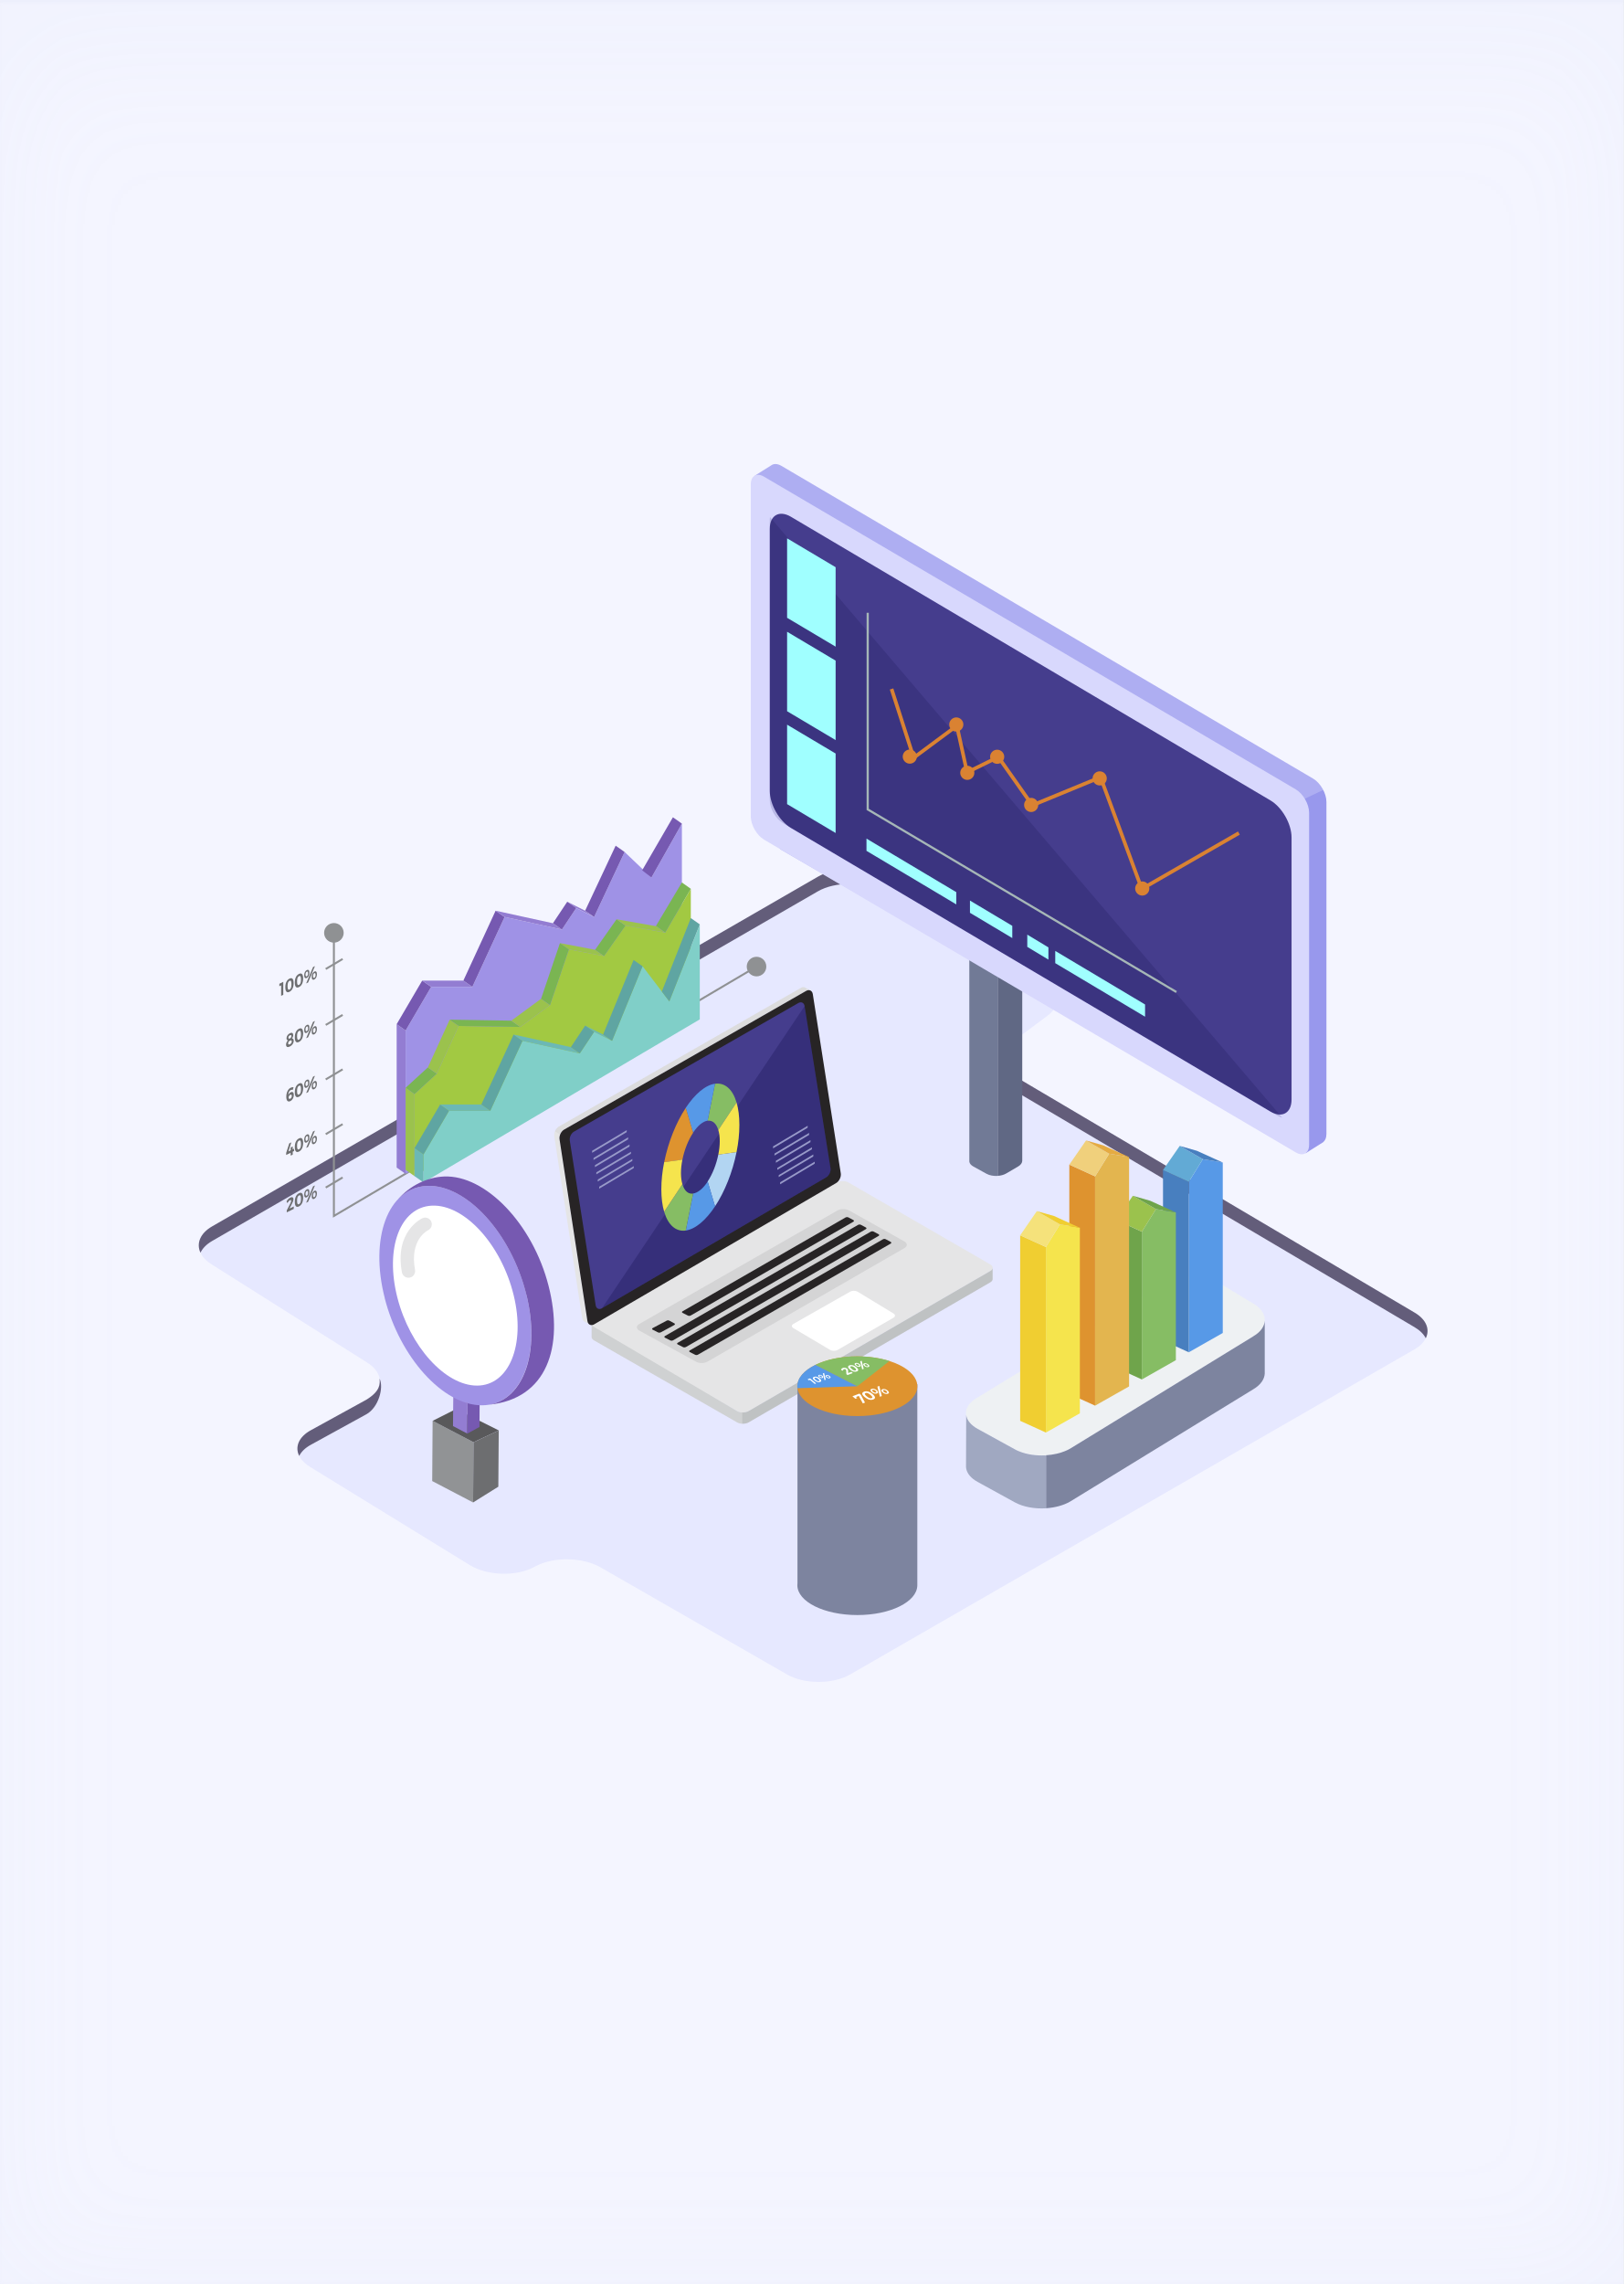
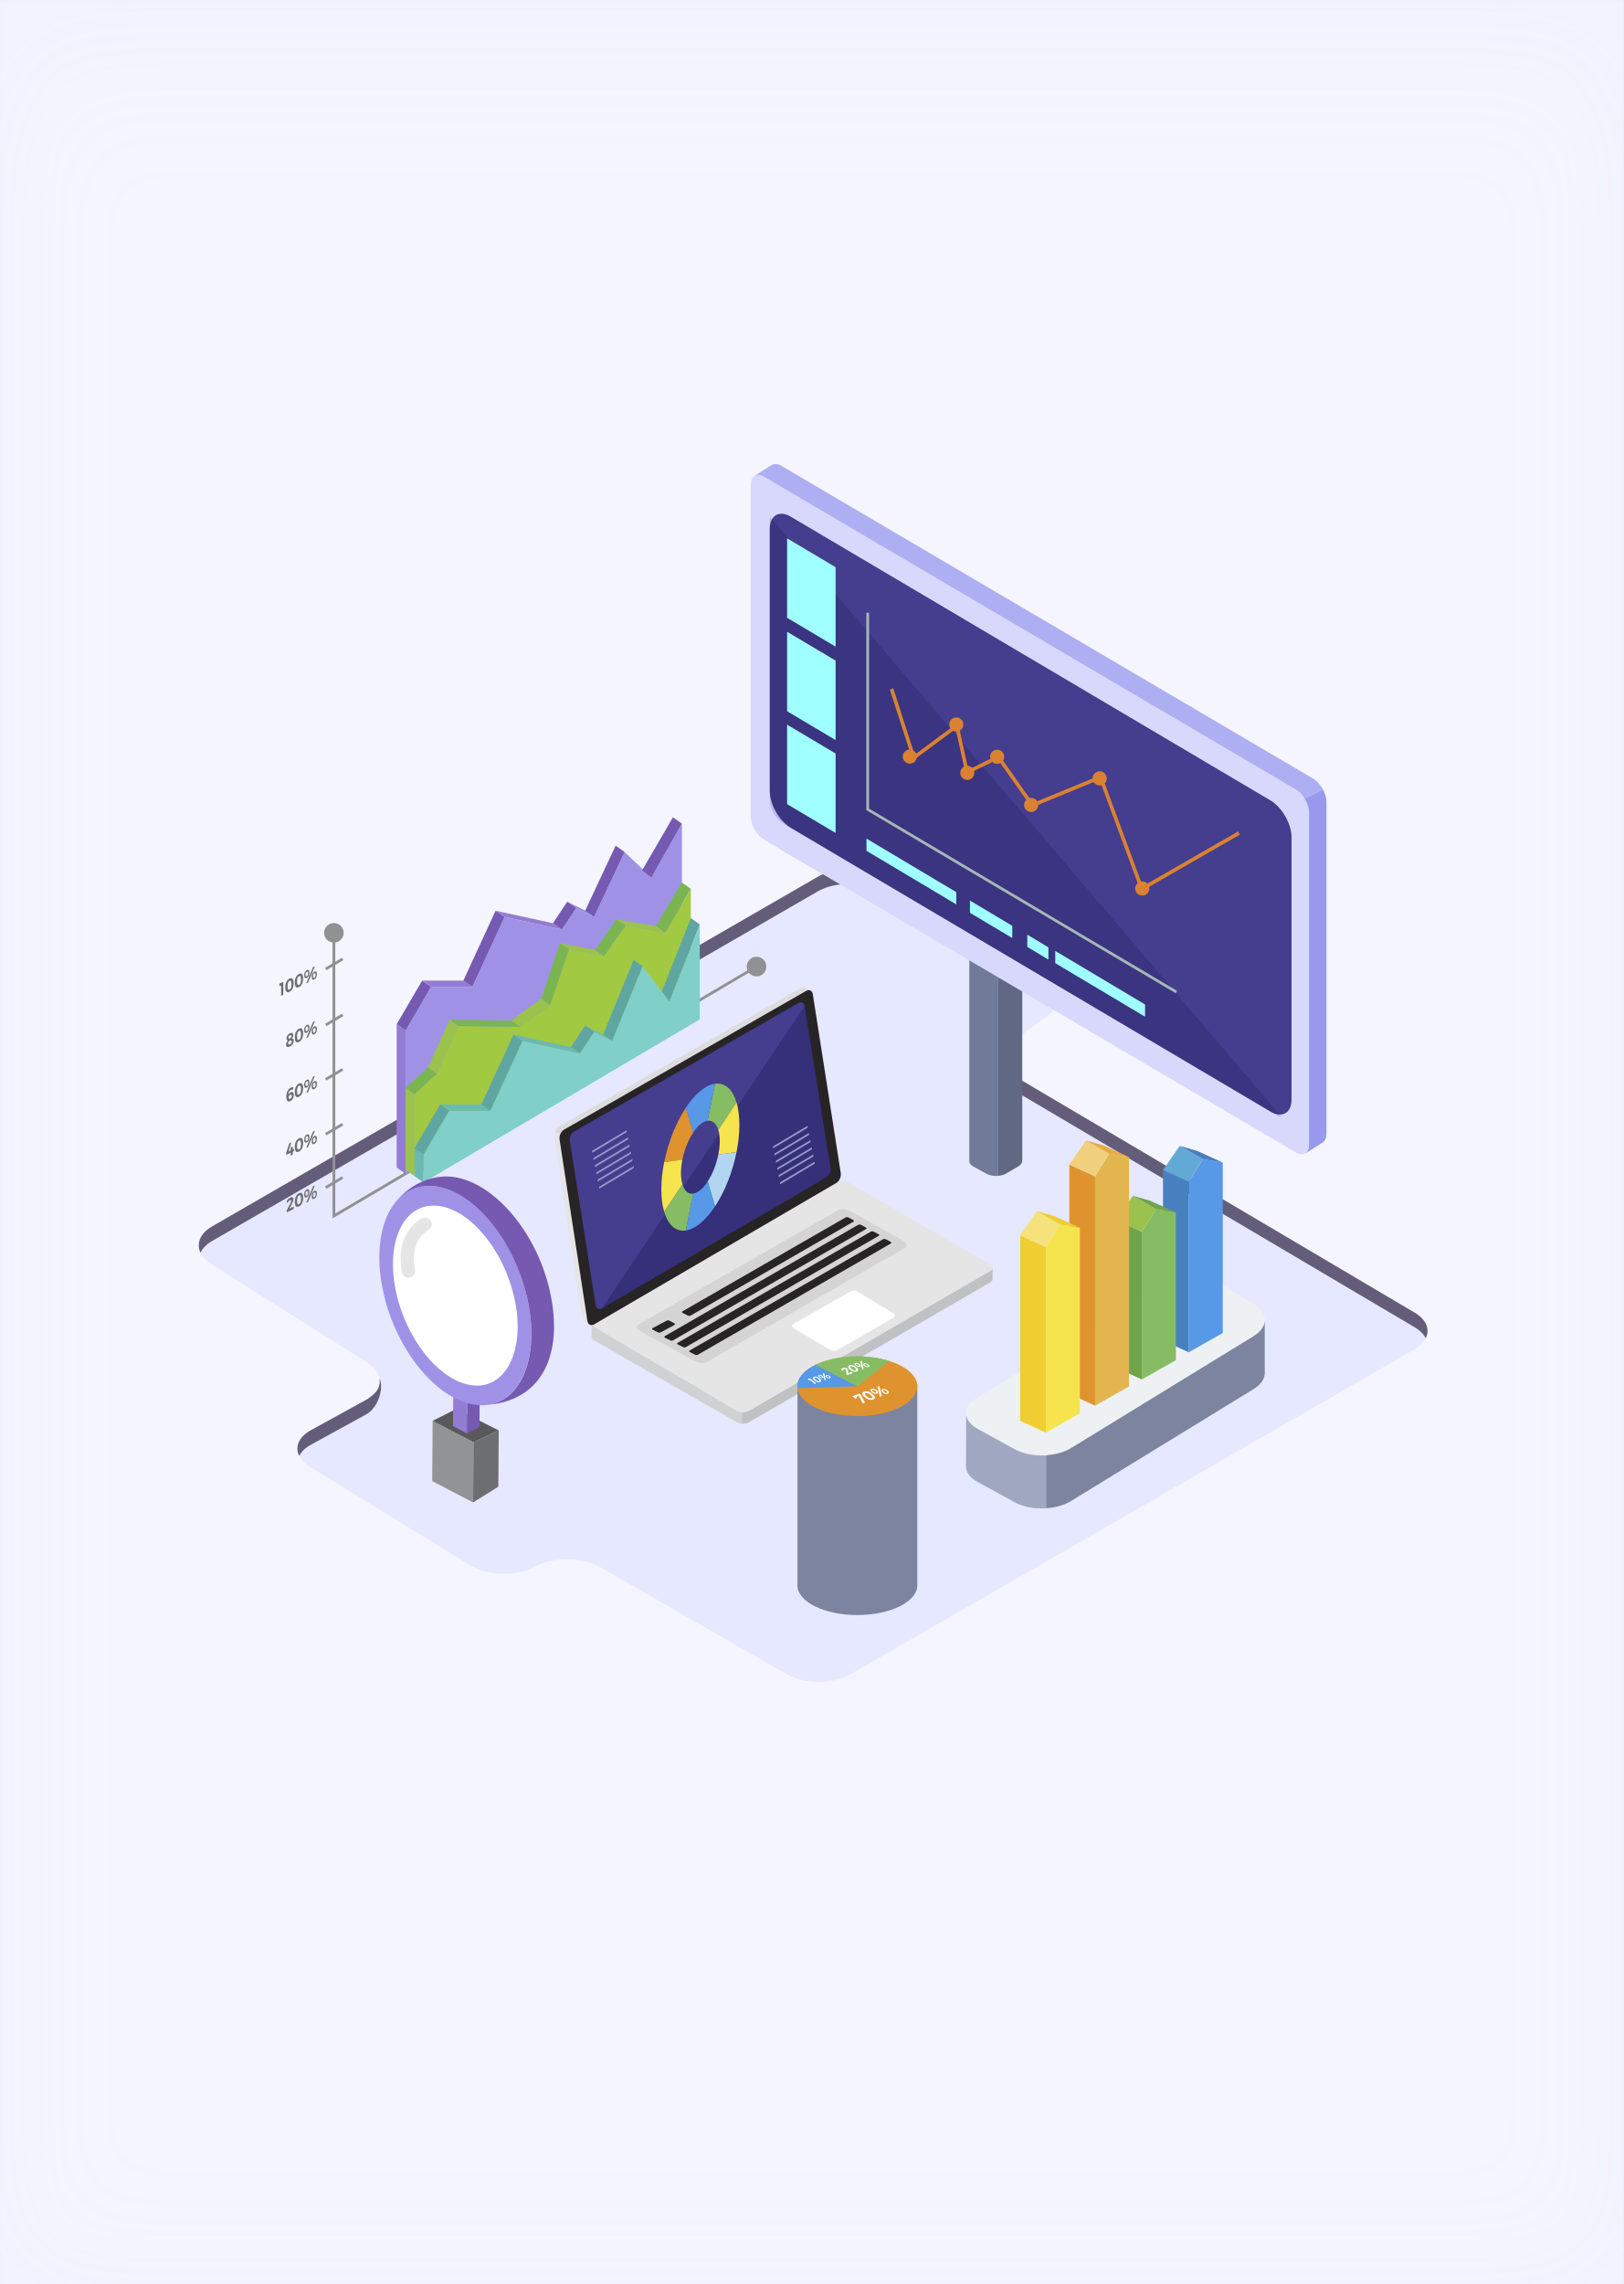
<svg xmlns="http://www.w3.org/2000/svg" width="588" height="827" viewBox="0 0 588 827" fill="none">
  <g filter="url(#filter0_ii_293_228)">
    <rect width="588" height="827" fill="#F4F5FF" />
  </g>
  <g clip-path="url(#clip0_293_228)">
    <path d="M112.578 517.843C106.224 521.326 106.077 527.307 112.243 531.105L170.185 566.717C176.372 570.515 186.689 570.893 193.127 567.556L194.281 566.969C200.719 563.632 211.141 563.863 217.432 567.472L285.042 606.295C291.333 609.904 301.63 609.904 307.9 606.295L512.261 488.59C518.552 484.98 518.573 478.978 512.344 475.306L369.03 390.632C362.781 386.938 362.445 380.37 368.254 376.047L379.285 367.842C385.094 363.519 384.779 356.93 378.551 353.215L318.973 317.646C312.745 313.931 302.511 313.847 296.22 317.478L76.781 444.08C70.49 447.711 70.385 453.838 76.509 457.721L133.067 493.416C139.19 497.298 139.023 503.321 132.668 506.805L112.578 517.843Z" fill="#E6E8FF" />
    <path d="M112.579 523.131L132.669 512.093C137.093 509.659 139.065 502.461 137.471 499.166C137.618 501.034 137.89 503.615 132.669 506.826L112.579 517.864C108.154 520.298 106.749 523.907 108.363 527.16C109.118 525.67 110.502 524.264 112.579 523.131Z" fill="#635D7A" />
    <path d="M364.626 385.826C363.221 389.435 364.71 393.359 369.03 395.898L512.344 480.573C514.295 481.727 515.637 483.112 516.371 484.56C517.944 481.391 516.623 477.803 512.344 475.285L369.03 390.61C366.807 389.288 365.339 387.609 364.626 385.805V385.826Z" fill="#635D7A" />
    <path d="M76.781 449.368L296.199 322.745C302.49 319.114 312.724 319.198 318.952 322.912L378.53 358.482C380.753 359.804 382.2 361.504 382.913 363.309C384.318 359.699 382.829 355.775 378.53 353.194L318.952 317.624C312.724 313.91 302.49 313.826 296.199 317.456L76.781 444.08C72.461 446.577 71.056 450.27 72.608 453.586C73.342 452.033 74.726 450.564 76.781 449.368Z" fill="#635D7A" />
-     <path d="M120.925 335.398V440.282L273.991 349.983" stroke="#8F9193" stroke-width="0.71" stroke-miterlimit="10" />
-     <path d="M117.968 350.863L124.091 347.232" stroke="#8F9193" stroke-width="0.71" stroke-miterlimit="10" />
-     <path d="M117.968 371.115L124.091 367.484" stroke="#8F9193" stroke-width="0.71" stroke-miterlimit="10" />
-     <path d="M117.968 390.841L124.091 387.189" stroke="#8F9193" stroke-width="0.71" stroke-miterlimit="10" />
-     <path d="M117.968 410.671L124.091 407.041" stroke="#8F9193" stroke-width="0.71" stroke-miterlimit="10" />
-     <path d="M117.968 429.999L124.091 426.348" stroke="#8F9193" stroke-width="0.71" stroke-miterlimit="10" />
+     <path d="M120.925 335.398V440.282L273.991 349.983" stroke="#8F9193" strokeWidth="0.71" stroke-miterlimit="10" />
+     <path d="M117.968 350.863L124.091 347.232" stroke="#8F9193" strokeWidth="0.71" stroke-miterlimit="10" />
+     <path d="M117.968 371.115L124.091 367.484" stroke="#8F9193" strokeWidth="0.71" stroke-miterlimit="10" />
+     <path d="M117.968 390.841L124.091 387.189" stroke="#8F9193" strokeWidth="0.71" stroke-miterlimit="10" />
+     <path d="M117.968 410.671L124.091 407.041" stroke="#8F9193" strokeWidth="0.71" stroke-miterlimit="10" />
+     <path d="M117.968 429.999L124.091 426.348" stroke="#8F9193" strokeWidth="0.71" stroke-miterlimit="10" />
    <path d="M124.469 337.769C124.469 339.721 122.875 341.316 120.925 341.316C118.975 341.316 117.381 339.721 117.381 337.769C117.381 335.818 118.954 334.223 120.925 334.223C122.896 334.223 124.469 335.797 124.469 337.769Z" fill="#8F9193" />
    <path d="M277.535 349.982C277.535 351.934 275.941 353.528 273.991 353.528C272.04 353.528 270.447 351.955 270.447 349.982C270.447 348.009 272.04 346.436 273.991 346.436C275.941 346.436 277.535 348.009 277.535 349.982Z" fill="#8F9193" />
    <path d="M205.437 326.5L208.688 328.787L215.168 332.019L211.917 329.753L205.437 326.5Z" fill="#937DD2" />
    <path d="M146.908 425.046L246.959 365.994V298.213L235.929 317.75L226.219 308.496L215.168 332.02L208.688 328.788L203.508 336.573L182.747 332.02L171.066 357.328H156.156L146.908 373.129V425.046Z" fill="#9F92E6" />
    <path d="M143.657 422.759L146.908 425.046V373.129L143.657 370.842V422.759Z" fill="#937DD2" />
    <path d="M152.905 355.062L156.156 357.329L146.908 373.131L143.657 370.843L152.905 355.062Z" fill="#7659B1" />
    <path d="M152.905 355.062L156.156 357.329H171.066L167.816 355.062H152.905Z" fill="#937DD2" />
    <path d="M179.496 329.754L182.747 332.02L171.066 357.328L167.816 355.062L179.496 329.754Z" fill="#7659B1" />
    <path d="M179.496 329.754L182.747 332.02L203.508 336.574L200.257 334.287L179.496 329.754Z" fill="#937DD2" />
    <path d="M205.437 326.5L208.688 328.787L203.508 336.573L200.257 334.285L205.437 326.5Z" fill="#7659B1" />
    <path d="M222.969 306.209L226.219 308.496L215.168 332.021L211.917 329.754L222.969 306.209Z" fill="#7659B1" />
    <path d="M243.709 295.926L246.959 298.213L235.929 317.75L232.573 315.127L243.709 295.926Z" fill="#7659B1" />
    <path d="M202.795 341.484L206.045 343.772L218.775 346.164L215.524 343.898L202.795 341.484Z" fill="#9BC24D" />
    <path d="M150.137 425.864L250.189 366.812V321.82L240.941 337.664L226.534 335.125L218.775 346.163L206.045 343.771L199.209 363.937L188.409 371.849L166.117 371.492L158.19 388.762L150.137 396.149V425.864Z" fill="#A2C942" />
    <path d="M146.908 423.576L150.137 425.863V396.149L146.908 393.861V423.576Z" fill="#9BC24D" />
    <path d="M154.96 386.496L158.19 388.762L150.137 396.149L146.908 393.862L154.96 386.496Z" fill="#7AB552" />
    <path d="M154.96 386.497L158.19 388.763L166.117 371.492L162.866 369.205L154.96 386.497Z" fill="#9BC24D" />
    <path d="M185.179 369.562L188.409 371.849L166.117 371.492L162.866 369.205L185.179 369.562Z" fill="#7AB552" />
    <path d="M185.179 369.562L188.409 371.849L199.209 363.938L195.958 361.65L185.179 369.562Z" fill="#9BC24D" />
    <path d="M202.795 341.484L206.045 343.772L199.209 363.938L195.958 361.651L202.795 341.484Z" fill="#7AB552" />
    <path d="M223.297 332.861L215.532 343.893L218.772 346.177L226.537 335.145L223.297 332.861Z" fill="#7AB552" />
    <path d="M223.304 332.859L226.534 335.126L240.941 337.665L237.69 335.378L223.304 332.859Z" fill="#9BC24D" />
    <path d="M246.959 319.533L250.189 321.821L240.941 337.664L237.564 335.272L246.959 319.533Z" fill="#7AB552" />
    <path d="M211.938 371.346L215.168 373.633L221.669 376.886L218.418 374.598L211.938 371.346Z" fill="#6CB8B5" />
    <path d="M153.388 428.151L253.439 369.1V334.705L242.409 362.594L232.72 349.856L221.669 376.885L215.168 373.632L209.988 381.418L189.227 376.885L177.567 402.193H162.636L153.388 417.995V428.151Z" fill="#80CFC8" />
    <path d="M150.137 425.864L153.388 428.151V417.994L150.137 415.707V425.864Z" fill="#6CB8B5" />
    <path d="M159.406 399.906L162.636 402.194L153.388 417.995L150.137 415.708L159.406 399.906Z" fill="#5FA5A2" />
    <path d="M159.406 399.906L162.636 402.194H177.567L174.316 399.906H159.406Z" fill="#6CB8B5" />
    <path d="M185.997 374.598L189.227 376.885L177.567 402.193L174.317 399.906L185.997 374.598Z" fill="#5FA5A2" />
    <path d="M185.997 374.598L189.227 376.885L209.988 381.418L206.737 379.151L185.997 374.598Z" fill="#6CB8B5" />
    <path d="M211.938 371.346L215.168 373.633L209.988 381.418L206.737 379.152L211.938 371.346Z" fill="#5FA5A2" />
    <path d="M229.47 347.59L232.72 349.856L221.669 376.885L218.418 374.598L229.47 347.59Z" fill="#5FA5A2" />
    <path d="M250.189 332.418L253.439 334.705L242.409 362.594L239.682 359.027L250.189 332.418Z" fill="#5FA5A2" />
    <path d="M106.266 434.259C106.266 434.763 105.994 435.434 105.616 436.127L104.861 437.596L106.392 436.84V437.721L103.855 438.981V438.267L105.092 435.854C105.302 435.455 105.448 435.056 105.448 434.826C105.448 434.532 105.281 434.448 105.008 434.574C104.714 434.721 104.379 435.119 104.064 435.623L103.771 434.993C104.19 434.343 104.652 433.86 105.134 433.629C105.805 433.294 106.287 433.524 106.287 434.259H106.266Z" fill="#6D6E70" />
    <path d="M109.789 433.692C109.789 435.224 109.244 436.336 108.279 436.819C107.315 437.302 106.77 436.714 106.77 435.182C106.77 433.65 107.294 432.538 108.279 432.055C109.244 431.573 109.789 432.16 109.789 433.692ZM107.587 434.783C107.587 435.896 107.818 436.252 108.3 436.001C108.783 435.77 109.013 435.182 109.013 434.07C109.013 432.958 108.783 432.622 108.3 432.853C107.818 433.105 107.587 433.671 107.587 434.762V434.783Z" fill="#6D6E70" />
    <path d="M112.054 431.615C112.054 432.496 111.698 433.21 111.111 433.504C110.523 433.797 110.167 433.42 110.167 432.538C110.167 431.657 110.523 430.943 111.111 430.671C111.698 430.377 112.054 430.734 112.054 431.615ZM110.649 432.307C110.649 432.832 110.817 433.063 111.111 432.916C111.404 432.769 111.572 432.391 111.572 431.846C111.572 431.3 111.404 431.09 111.111 431.237C110.817 431.384 110.649 431.783 110.649 432.286V432.307ZM113.354 429.579L114.067 429.223L111.593 435.14L110.88 435.497L113.375 429.579H113.354ZM114.78 432.161C114.78 433.042 114.424 433.755 113.837 434.049C113.25 434.343 112.893 433.986 112.893 433.105C112.893 432.224 113.25 431.51 113.837 431.216C114.424 430.922 114.78 431.3 114.78 432.161ZM113.375 432.853C113.375 433.378 113.543 433.609 113.837 433.462C114.13 433.315 114.298 432.916 114.298 432.391C114.298 431.867 114.13 431.636 113.837 431.783C113.543 431.93 113.375 432.328 113.375 432.853Z" fill="#6D6E70" />
    <path d="M105.281 416.504V415.476L106.015 415.119V416.147L106.497 415.916V416.777L106.015 417.007V418.078L105.281 418.434V417.385L103.645 418.204V417.448L104.756 414.007L105.511 413.629L104.463 416.924L105.281 416.504Z" fill="#6D6E70" />
    <path d="M109.789 413.839C109.789 415.371 109.244 416.483 108.28 416.965C107.315 417.448 106.77 416.861 106.77 415.329C106.77 413.797 107.294 412.684 108.28 412.202C109.244 411.719 109.789 412.307 109.789 413.839ZM107.588 414.93C107.588 416.042 107.818 416.399 108.301 416.147C108.783 415.916 109.014 415.329 109.014 414.216C109.014 413.104 108.783 412.768 108.301 412.999C107.818 413.251 107.588 413.818 107.588 414.909V414.93Z" fill="#6D6E70" />
    <path d="M112.054 411.761C112.054 412.643 111.698 413.356 111.111 413.65C110.523 413.944 110.167 413.566 110.167 412.685C110.167 411.803 110.523 411.09 111.111 410.817C111.698 410.523 112.054 410.88 112.054 411.761ZM110.649 412.454C110.649 412.979 110.817 413.209 111.111 413.063C111.404 412.916 111.572 412.517 111.572 411.992C111.572 411.468 111.404 411.237 111.111 411.384C110.817 411.531 110.649 411.929 110.649 412.433V412.454ZM113.355 409.726L114.068 409.369L111.593 415.287L110.88 415.644L113.376 409.705L113.355 409.726ZM114.781 412.307C114.781 413.188 114.424 413.902 113.837 414.196C113.25 414.489 112.893 414.133 112.893 413.251C112.893 412.37 113.25 411.657 113.837 411.363C114.424 411.069 114.781 411.447 114.781 412.307ZM113.376 413C113.376 413.524 113.543 413.755 113.837 413.608C114.13 413.461 114.298 413.063 114.298 412.538C114.298 412.013 114.13 411.782 113.837 411.929C113.543 412.076 113.376 412.475 113.376 413Z" fill="#6D6E70" />
    <path d="M106.329 393.693L106.036 394.616C105.826 394.532 105.553 394.553 105.302 394.679C104.714 394.973 104.421 395.644 104.442 396.463C104.61 396.043 104.903 395.686 105.302 395.497C105.994 395.162 106.413 395.56 106.413 396.463C106.413 397.449 105.91 398.309 105.155 398.687C104.253 399.128 103.687 398.54 103.687 397.092C103.687 395.644 104.295 394.322 105.239 393.861C105.616 393.672 106.036 393.609 106.329 393.693ZM104.526 397.407C104.526 397.764 104.714 398.016 105.113 397.827C105.469 397.659 105.679 397.281 105.679 396.819C105.679 396.379 105.469 396.211 105.134 396.4C104.756 396.589 104.526 397.008 104.526 397.407Z" fill="#6D6E70" />
    <path d="M109.789 393.987C109.789 395.519 109.244 396.631 108.28 397.114C107.315 397.597 106.77 397.009 106.77 395.477C106.77 393.945 107.294 392.833 108.28 392.35C109.244 391.868 109.789 392.455 109.789 393.987ZM107.588 395.078C107.588 396.191 107.818 396.547 108.301 396.295C108.783 396.065 109.014 395.477 109.014 394.365C109.014 393.253 108.783 392.917 108.301 393.148C107.818 393.379 107.588 393.966 107.588 395.057V395.078Z" fill="#6D6E70" />
    <path d="M112.054 391.91C112.054 392.791 111.698 393.505 111.111 393.799C110.523 394.092 110.167 393.715 110.167 392.854C110.167 391.994 110.523 391.259 111.111 390.987C111.698 390.693 112.054 391.049 112.054 391.931V391.91ZM110.649 392.602C110.649 393.127 110.817 393.358 111.111 393.211C111.404 393.064 111.572 392.686 111.572 392.141C111.572 391.595 111.404 391.385 111.111 391.532C110.817 391.679 110.649 392.078 110.649 392.581V392.602ZM113.354 389.874L114.067 389.518L111.593 395.435L110.88 395.792L113.375 389.853L113.354 389.874ZM114.78 392.455C114.78 393.337 114.424 394.05 113.837 394.344C113.25 394.638 112.893 394.281 112.893 393.4C112.893 392.518 113.25 391.805 113.837 391.511C114.424 391.217 114.78 391.574 114.78 392.455ZM113.375 393.148C113.375 393.673 113.543 393.903 113.837 393.757C114.13 393.61 114.298 393.211 114.298 392.686C114.298 392.162 114.13 391.931 113.837 392.078C113.543 392.225 113.375 392.623 113.375 393.148Z" fill="#6D6E70" />
    <path d="M106.203 374.765C106.203 375.185 106.036 375.647 105.742 375.982C106.12 375.982 106.371 376.318 106.371 376.864C106.371 377.703 105.826 378.501 104.987 378.92C104.127 379.34 103.603 379.088 103.603 378.249C103.603 377.703 103.855 377.116 104.274 376.717C103.96 376.654 103.771 376.381 103.771 375.962C103.771 375.206 104.232 374.514 104.966 374.136C105.7 373.758 106.182 374.01 106.182 374.786L106.203 374.765ZM104.358 377.766C104.358 378.186 104.589 378.312 105.008 378.102C105.407 377.892 105.658 377.556 105.658 377.116C105.658 376.675 105.427 376.591 105.008 376.801C104.589 377.011 104.358 377.347 104.358 377.766ZM104.442 375.71C104.442 376.066 104.652 376.171 104.987 376.003C105.344 375.836 105.532 375.521 105.532 375.164C105.532 374.807 105.344 374.681 104.987 374.87C104.631 375.038 104.442 375.353 104.442 375.731V375.71Z" fill="#6D6E70" />
    <path d="M109.789 374.136C109.789 375.667 109.244 376.78 108.28 377.262C107.315 377.745 106.77 377.157 106.77 375.625C106.77 374.094 107.294 372.981 108.28 372.499C109.244 372.016 109.789 372.604 109.789 374.136ZM107.588 375.227C107.588 376.339 107.818 376.696 108.301 376.444C108.783 376.213 109.014 375.625 109.014 374.513C109.014 373.401 108.783 373.065 108.301 373.296C107.818 373.548 107.588 374.115 107.588 375.206V375.227Z" fill="#6D6E70" />
    <path d="M112.054 372.058C112.054 372.94 111.698 373.653 111.111 373.947C110.523 374.241 110.167 373.863 110.167 373.003C110.167 372.142 110.523 371.408 111.111 371.135C111.698 370.841 112.054 371.198 112.054 372.079V372.058ZM110.649 372.751C110.649 373.275 110.817 373.506 111.111 373.359C111.404 373.212 111.572 372.835 111.572 372.289C111.572 371.744 111.404 371.534 111.111 371.681C110.817 371.827 110.649 372.226 110.649 372.73V372.751ZM113.354 370.023L114.067 369.666L111.593 375.584L110.88 375.941L113.375 370.002L113.354 370.023ZM114.78 372.604C114.78 373.485 114.424 374.199 113.837 374.493C113.25 374.786 112.893 374.43 112.893 373.548C112.893 372.667 113.25 371.953 113.837 371.66C114.424 371.366 114.78 371.744 114.78 372.604ZM113.375 373.296C113.375 373.821 113.543 374.052 113.837 373.905C114.13 373.758 114.298 373.359 114.298 372.835C114.298 372.31 114.13 372.079 113.837 372.226C113.543 372.373 113.375 372.772 113.375 373.275V373.296Z" fill="#6D6E70" />
    <path d="M101.821 360.58V356.782L101.17 357.097V356.215L102.596 355.502V360.203L101.821 360.58Z" fill="#6D6E70" />
    <path d="M106.35 355.983C106.35 357.515 105.805 358.627 104.84 359.11C103.876 359.593 103.33 359.005 103.33 357.473C103.33 355.941 103.855 354.829 104.84 354.346C105.805 353.864 106.35 354.451 106.35 355.983ZM104.148 357.074C104.148 358.187 104.379 358.543 104.861 358.292C105.344 358.061 105.553 357.473 105.553 356.361C105.553 355.249 105.323 354.913 104.861 355.144C104.379 355.396 104.148 355.962 104.148 357.053V357.074Z" fill="#6D6E70" />
    <path d="M109.789 354.284C109.789 355.816 109.244 356.928 108.28 357.411C107.315 357.893 106.77 357.306 106.77 355.774C106.77 354.242 107.294 353.13 108.28 352.647C109.244 352.164 109.789 352.752 109.789 354.284ZM107.588 355.375C107.588 356.487 107.818 356.844 108.301 356.592C108.783 356.362 109.014 355.774 109.014 354.662C109.014 353.549 108.783 353.214 108.301 353.445C107.818 353.675 107.588 354.263 107.588 355.354V355.375Z" fill="#6D6E70" />
    <path d="M112.054 352.207C112.054 353.088 111.698 353.802 111.111 354.095C110.523 354.389 110.167 354.011 110.167 353.13C110.167 352.249 110.523 351.535 111.111 351.262C111.698 350.969 112.054 351.325 112.054 352.207ZM110.649 352.899C110.649 353.424 110.817 353.655 111.111 353.508C111.404 353.361 111.572 352.983 111.572 352.438C111.572 351.892 111.404 351.682 111.111 351.829C110.817 351.976 110.649 352.375 110.649 352.878V352.899ZM113.354 350.171L114.067 349.814L111.593 355.732L110.88 356.089L113.375 350.15L113.354 350.171ZM114.78 352.752C114.78 353.634 114.424 354.347 113.837 354.641C113.25 354.935 112.893 354.578 112.893 353.697C112.893 352.815 113.25 352.102 113.837 351.808C114.424 351.514 114.78 351.871 114.78 352.752ZM113.375 353.445C113.375 353.969 113.543 354.2 113.837 354.053C114.13 353.907 114.298 353.508 114.298 352.983C114.298 352.459 114.13 352.228 113.837 352.375C113.543 352.522 113.375 352.92 113.375 353.445Z" fill="#6D6E70" />
    <path d="M368.8 322.24C370.729 323.394 370.708 325.282 368.779 326.416L364.417 328.976C362.466 330.109 359.279 330.151 357.308 329.081L352.547 326.458C350.576 325.366 350.555 323.562 352.505 322.45L357.496 319.596C359.447 318.483 362.613 318.504 364.542 319.679L368.821 322.261L368.8 322.24Z" fill="#BFCDDF" />
    <path d="M361.208 329.858C360.034 329.921 358.839 329.753 357.832 329.333C357.643 329.249 357.475 329.165 357.287 329.081L352.526 326.458C351.646 325.975 351.142 325.346 351.058 324.695V420.366V420.429C351.058 420.45 351.058 420.492 351.058 420.513C351.058 420.555 351.058 420.639 351.079 420.723C351.205 421.331 351.687 421.919 352.526 422.381L357.287 425.004C358.377 425.612 359.866 425.864 361.292 425.78V329.921L361.187 329.858H361.208Z" fill="#717A96" />
    <path d="M368.779 326.415L364.417 328.976C364.249 329.081 364.06 329.164 363.871 329.248C363.116 329.584 362.215 329.773 361.313 329.836V425.758C362.445 425.696 363.557 425.402 364.417 424.898L368.779 422.338C369.701 421.792 370.184 421.079 370.226 420.344V324.422C370.184 325.156 369.701 325.87 368.779 326.415Z" fill="#606884" />
    <path d="M273.445 172.176L279.443 168.42C280.324 167.832 281.582 167.853 282.987 168.672L475.583 281.928C478.225 283.481 480.385 287.258 480.385 290.322V410.608C480.385 411.93 479.966 412.895 479.295 413.462V413.504L479.085 413.63C479.085 413.63 478.959 413.714 478.896 413.756L472.857 417.554L282.756 307.593L271.915 295.631L273.466 172.176H273.445Z" fill="#AEAEF2" />
    <g style="mix-blend-mode:multiply" opacity="0.4">
      <path d="M472.857 417.554L472.521 289.231L479.211 286.041C479.924 287.447 480.385 288.958 480.385 290.343V410.629C480.385 411.951 479.966 412.916 479.295 413.483V413.525L479.085 413.651C479.085 413.651 478.959 413.735 478.896 413.777L472.857 417.575V417.554Z" fill="#AEAEF2" />
    </g>
    <path d="M271.915 295.631C271.915 298.695 274.075 302.472 276.717 304.025L469.313 417.281C471.955 418.834 474.115 417.596 474.115 414.532V294.246C474.115 291.183 471.955 287.405 469.313 285.831L276.717 172.596C274.075 171.043 271.915 172.281 271.915 175.345V295.631Z" fill="#D8D8FD" />
    <path d="M278.793 286.377C278.793 291.267 282.232 297.289 286.426 299.766L460.127 402.487C464.321 404.964 467.761 403.012 467.761 398.122V303.207C467.761 298.318 464.321 292.295 460.127 289.819L286.426 187.097C282.232 184.621 278.793 186.573 278.793 191.462V286.377Z" fill="#453D8D" />
    <g style="mix-blend-mode:multiply" opacity="0.2">
      <path d="M462.958 404.144L283.574 298.065C280.932 296.512 278.772 292.714 278.772 289.65V188.145C278.772 187.81 278.814 187.495 278.856 187.201L464.384 404.69C463.923 404.585 463.462 404.417 462.958 404.123V404.144Z" fill="#453D8D" />
    </g>
    <path d="M302.637 234.145L285.063 223.694V194.924L302.637 205.374V234.145Z" fill="#A0FFFF" />
    <path d="M302.637 267.973L285.063 257.522V228.752L302.637 239.202V267.973Z" fill="#A0FFFF" />
    <path d="M302.637 301.612L285.063 291.161V262.391L302.637 272.841V301.612Z" fill="#A0FFFF" />
    <path d="M346.34 327.464L313.814 308.074V303.646L346.34 323.037V327.464Z" fill="#A0FFFF" />
    <path d="M414.705 368.134L382.179 348.744V344.316L414.705 363.707V368.134Z" fill="#A0FFFF" />
    <path d="M366.619 339.657L351.289 330.508V326.08L366.619 335.23V339.657Z" fill="#A0FFFF" />
    <path d="M379.704 347.463L372.05 342.846V338.418L379.704 343.035V347.463Z" fill="#A0FFFF" />
-     <path d="M314.255 221.869V293.071L426.05 359.195" stroke="#A6B7B7" stroke-width="0.79" stroke-miterlimit="10" />
+     <path d="M314.255 221.869V293.071L426.05 359.195" stroke="#A6B7B7" strokeWidth="0.79" stroke-miterlimit="10" />
    <path d="M413.174 322.827L398.201 282.284L373.644 292.399L361.334 274.94L349.779 280.606L346.109 263.922L330.57 275.443L322.265 249.674L323.524 249.254L331.262 273.303L346.969 261.635L350.702 278.696L361.774 273.261L374.105 290.762L398.956 280.543L413.866 320.897L448.363 301.066L449.013 302.22L413.174 322.827Z" fill="#DA8232" />
    <path d="M416.256 321.714C416.256 323.141 415.103 324.275 413.698 324.275C412.293 324.275 411.119 323.12 411.119 321.714C411.119 320.308 412.272 319.154 413.698 319.154C415.124 319.154 416.256 320.308 416.256 321.714Z" fill="#DA8232" />
    <path d="M400.843 281.843C400.843 283.27 399.69 284.404 398.284 284.404C396.879 284.404 395.705 283.249 395.705 281.843C395.705 280.437 396.858 279.283 398.284 279.283C399.71 279.283 400.843 280.437 400.843 281.843Z" fill="#DA8232" />
    <path d="M376.013 291.455C376.013 292.882 374.86 294.015 373.455 294.015C372.05 294.015 370.897 292.861 370.897 291.455C370.897 290.049 372.05 288.895 373.455 288.895C374.86 288.895 376.013 290.049 376.013 291.455Z" fill="#DA8232" />
    <path d="M363.704 274.015C363.704 275.442 362.55 276.575 361.145 276.575C359.74 276.575 358.587 275.421 358.587 274.015C358.587 272.609 359.74 271.455 361.145 271.455C362.55 271.455 363.704 272.609 363.704 274.015Z" fill="#DA8232" />
    <path d="M352.883 279.83C352.883 281.257 351.729 282.39 350.324 282.39C348.919 282.39 347.766 281.236 347.766 279.83C347.766 278.424 348.919 277.27 350.324 277.27C351.729 277.27 352.883 278.424 352.883 279.83Z" fill="#DA8232" />
    <path d="M348.898 262.328C348.898 263.755 347.745 264.888 346.34 264.888C344.935 264.888 343.781 263.734 343.781 262.328C343.781 260.922 344.935 259.768 346.34 259.768C347.745 259.768 348.898 260.922 348.898 262.328Z" fill="#DA8232" />
    <path d="M332.059 273.953C332.059 275.38 330.905 276.513 329.5 276.513C328.095 276.513 326.942 275.359 326.942 273.953C326.942 272.547 328.095 271.393 329.5 271.393C330.905 271.393 332.059 272.547 332.059 273.953Z" fill="#DA8232" />
    <path d="M271.097 510.937C269.964 511.588 268.098 511.609 266.965 510.937L215.105 481.223C213.972 480.572 213.972 479.502 215.105 478.851L303.119 428.13C304.251 427.48 306.118 427.48 307.25 428.13L358.65 457.824C359.782 458.475 359.782 459.566 358.65 460.217L271.097 510.937Z" fill="#E5E5E6" />
    <path d="M256.186 493.038C255.054 493.689 253.188 493.71 252.055 493.038L231.504 481.769C230.371 481.119 230.371 480.048 231.504 479.398L303.35 438.267C304.482 437.617 306.349 437.617 307.481 438.267L327.571 449.515C328.703 450.166 328.703 451.257 327.571 451.907L256.207 493.038H256.186Z" fill="#D4D4D5" />
    <path d="M252.726 490.52C252.454 490.688 251.992 490.688 251.72 490.52L249.811 489.555C249.539 489.387 249.539 489.135 249.811 488.967L319.791 448.718C320.063 448.55 320.525 448.55 320.797 448.718L322.601 449.683C322.873 449.851 322.873 450.103 322.601 450.271L252.747 490.52H252.726Z" fill="#272425" />
    <path d="M248.343 487.748C248.071 487.916 247.609 487.916 247.337 487.748L245.428 486.783C245.156 486.615 245.156 486.363 245.428 486.216L315.408 445.946C315.68 445.799 316.142 445.799 316.414 445.946L318.218 446.911C318.491 447.079 318.491 447.331 318.218 447.499L248.364 487.769L248.343 487.748Z" fill="#272425" />
    <path d="M243.73 485.314C243.457 485.482 242.996 485.482 242.723 485.314L240.815 484.349C240.542 484.181 240.542 483.929 240.815 483.761L310.794 443.491C311.067 443.344 311.528 443.344 311.801 443.491L313.604 444.456C313.877 444.624 313.877 444.876 313.604 445.044L243.751 485.314H243.73Z" fill="#272425" />
    <path d="M250.105 476.333C249.832 476.501 249.371 476.501 249.098 476.333L247.19 475.368C246.917 475.2 246.917 474.948 247.19 474.801L306.265 440.805C306.537 440.659 306.999 440.659 307.271 440.805L309.075 441.771C309.347 441.939 309.347 442.191 309.075 442.358L250.105 476.354V476.333Z" fill="#272425" />
    <path d="M239.284 482.418C239.011 482.565 238.55 482.586 238.277 482.418L236.369 481.453C236.096 481.285 236.096 481.033 236.369 480.886L241.423 478.2C241.696 478.032 242.157 478.032 242.43 478.2L244.233 479.165C244.506 479.333 244.506 479.585 244.233 479.753L239.284 482.439V482.418Z" fill="#272425" />
    <path d="M303.371 488.776C302.616 489.217 301.4 489.217 300.645 488.776L287.37 480.907C286.615 480.487 286.615 479.774 287.37 479.354L307.879 467.707C308.613 467.267 309.851 467.267 310.606 467.707L323.566 475.577C324.321 476.018 324.321 476.71 323.566 477.151L303.371 488.776Z" fill="white" />
    <path d="M359.489 459.125C359.447 459.524 359.174 459.922 358.65 460.216L271.097 510.937C269.964 511.588 268.098 511.609 266.965 510.937L214.266 479.942V484.244C214.308 484.622 214.601 485.021 215.105 485.314L266.965 515.029C268.098 515.68 269.964 515.68 271.097 515.029L358.65 464.308C359.237 463.952 359.53 463.511 359.489 463.049V459.125Z" fill="#CFD1D2" />
    <g style="mix-blend-mode:multiply" opacity="0.4">
      <path d="M358.65 460.217L271.097 510.937C270.468 511.294 269.629 511.441 268.811 511.42V515.512C269.629 515.554 270.489 515.407 271.118 515.051L358.671 464.33C359.258 463.973 359.552 463.532 359.51 463.071V459.146C359.468 459.545 359.195 459.944 358.671 460.238L358.65 460.217Z" fill="#CFD1D2" />
    </g>
    <path d="M212.756 478.347L202.648 412.517C202.438 411.216 203.193 409.621 204.326 408.97L290.537 359.572L291.942 358.774C292.529 358.438 293.074 358.417 293.535 358.648L291.585 357.578C291.145 357.368 290.6 357.368 290.033 357.704L202.417 407.9C201.285 408.551 200.53 410.145 200.74 411.447L210.848 477.277C210.952 477.906 211.267 478.326 211.707 478.557H211.686L213.637 479.669C213.217 479.438 212.903 478.997 212.798 478.389L212.756 478.347Z" fill="#E5E5E6" />
    <path d="M215.21 479.522C214.077 480.172 212.966 479.647 212.756 478.367L202.648 412.537C202.438 411.236 203.193 409.641 204.326 408.991L291.942 358.795C293.074 358.144 294.185 358.669 294.374 359.97L304.503 424.835C304.713 426.136 303.937 427.731 302.804 428.381L215.189 479.522H215.21Z" fill="#272425" />
    <g style="mix-blend-mode:multiply" opacity="0.4">
      <path d="M291.585 357.578C291.145 357.368 290.6 357.368 290.033 357.704L202.417 407.9C201.788 408.257 201.306 408.907 201.012 409.642L202.9 410.817H202.921C203.214 410.041 203.718 409.369 204.368 408.991L290.579 359.593L291.984 358.795C292.571 358.459 293.116 358.438 293.577 358.669L291.627 357.599L291.585 357.578Z" fill="#E5E5E6" />
    </g>
    <path d="M217.999 473.709C216.95 474.318 215.923 473.835 215.734 472.618L206.36 412.999C206.171 411.803 206.863 410.313 207.912 409.726L289.132 363.181C290.18 362.572 291.208 363.076 291.396 364.272L300.791 423.009C300.98 424.205 300.267 425.695 299.218 426.304L217.999 473.709Z" fill="#453D8D" />
    <g style="mix-blend-mode:multiply" opacity="0.3">
      <path d="M300.812 423.009L291.417 364.271L218.02 473.708L299.24 426.303C300.288 425.695 301.001 424.205 300.812 423.009Z" fill="#453D8D" />
    </g>
    <path d="M260.15 409.158L266.756 399.19C265.33 394.364 262.499 391.909 258.955 392.412L256.27 405.801C258.032 405.549 259.437 406.766 260.15 409.179V409.158Z" fill="#86BD64" />
    <path d="M256.291 427.835L258.955 436.817C262.499 431.466 265.33 424.331 266.756 417.133L260.15 418.056C259.437 421.624 258.032 425.17 256.27 427.814L256.291 427.835Z" fill="#B2D5F2" />
    <path d="M266.756 399.191L260.15 409.159C260.485 410.271 260.674 411.615 260.674 413.188C260.674 414.762 260.485 416.42 260.15 418.078L266.756 417.155C267.427 413.839 267.783 410.502 267.783 407.334C267.783 404.165 267.427 401.437 266.756 399.212V399.191Z" fill="#F5E44D" />
    <path d="M253.649 430.857C252.705 431.634 251.825 432.032 251.028 432.158L248.364 445.547C250 445.316 251.783 444.477 253.67 442.924C255.536 441.371 257.34 439.272 258.976 436.796L256.312 427.814C255.494 429.053 254.614 430.081 253.691 430.857H253.649Z" fill="#5799E7" />
    <path d="M253.649 407.08C254.572 406.304 255.473 405.905 256.27 405.779L258.955 392.391C257.319 392.621 255.536 393.461 253.649 395.014C251.783 396.567 249.979 398.665 248.343 401.141L251.007 410.123C251.825 408.906 252.705 407.857 253.628 407.08H253.649Z" fill="#5799E7" />
    <path d="M251.028 410.124L248.364 401.143C244.82 406.494 241.989 413.629 240.542 420.827L247.148 419.903C247.861 416.336 249.266 412.789 251.028 410.145V410.124Z" fill="#DE932F" />
    <path d="M247.148 428.801L240.542 438.769C241.968 443.595 244.799 446.05 248.364 445.568L251.028 432.179C249.266 432.431 247.861 431.214 247.148 428.801Z" fill="#86BD64" />
    <path d="M246.624 424.77C246.624 423.196 246.812 421.539 247.148 419.881L240.542 420.804C239.871 424.12 239.515 427.456 239.515 430.625C239.515 433.794 239.871 436.522 240.542 438.746L247.148 428.778C246.812 427.666 246.624 426.323 246.624 424.749V424.77Z" fill="#F5E44D" />
    <path d="M282.526 428.82L295.045 421.35L295.087 420.615L282.547 428.086L282.526 428.82Z" fill="#989AC9" />
    <path d="M282.001 426.198L294.542 418.748L294.563 418.014L282.043 425.484L282.001 426.198Z" fill="#989AC9" />
    <path d="M281.498 423.596L294.039 416.147L294.06 415.412L281.519 422.883L281.498 423.596Z" fill="#989AC9" />
    <path d="M280.995 421.016L293.514 413.545L293.535 412.811L281.016 420.281L280.995 421.016Z" fill="#989AC9" />
    <path d="M280.471 418.412L293.011 410.942L293.032 410.207L280.513 417.678L280.471 418.412Z" fill="#989AC9" />
    <path d="M279.967 415.811L292.487 408.34L292.529 407.605L279.988 415.076L279.967 415.811Z" fill="#989AC9" />
    <path d="M216.992 430.417L229.512 422.946L229.554 422.232L217.013 429.682L216.992 430.417Z" fill="#989AC9" />
    <path d="M216.468 427.815L229.008 420.344L229.029 419.631L216.51 427.081L216.468 427.815Z" fill="#989AC9" />
    <path d="M215.964 425.213L228.505 417.743L228.526 417.029L215.985 424.479L215.964 425.213Z" fill="#989AC9" />
    <path d="M215.461 422.611L227.981 415.141L228.002 414.406L215.482 421.877L215.461 422.611Z" fill="#989AC9" />
    <path d="M214.937 420.008L227.477 412.537L227.498 411.803L214.979 419.273L214.937 420.008Z" fill="#989AC9" />
    <path d="M214.434 417.406L226.953 409.936L226.995 409.201L214.455 416.672L214.434 417.406Z" fill="#989AC9" />
    <path d="M288.817 501.201V573.263C288.796 573.494 288.775 573.746 288.775 573.977C288.775 579.957 298.505 584.784 310.501 584.784C322.496 584.784 332.101 579.999 332.226 574.082V501.18H288.817V501.201Z" fill="#7D849F" />
    <path d="M332.226 501.936C332.226 507.917 322.496 512.743 310.501 512.743C298.505 512.743 288.775 507.896 288.775 501.936C288.775 495.976 298.505 491.129 310.501 491.129C322.496 491.129 332.226 495.976 332.226 501.936Z" fill="#DE932F" />
    <path d="M310.48 501.936L322.139 492.807C318.763 491.737 314.779 491.107 310.48 491.107C304.566 491.107 299.218 492.283 295.297 494.192L310.48 501.936Z" fill="#86BD64" />
    <path d="M288.754 501.935C288.754 502.187 288.754 502.418 288.796 502.648L310.48 501.935L295.297 494.191C291.271 496.164 288.754 498.892 288.754 501.935Z" fill="#5799E7" />
    <path d="M313.269 507.854L312.493 508.148L311.025 505.441L309.997 505.84L310.459 506.217L309.809 506.469L308.718 505.567L311.235 504.602L311.759 505.042L313.269 507.833V507.854Z" fill="white" />
    <path d="M316.016 504.77C317.086 505.672 317.19 506.365 316.268 506.721C315.345 507.078 314.234 506.784 313.143 505.861C312.074 504.959 311.99 504.287 312.912 503.909C313.835 503.553 314.947 503.846 316.016 504.749V504.77ZM313.898 505.588C314.674 506.239 315.219 506.427 315.681 506.239C316.142 506.071 316.016 505.714 315.24 505.063C314.464 504.413 313.94 504.224 313.479 504.413C313.017 504.581 313.122 504.938 313.898 505.588Z" fill="white" />
    <path d="M317.526 503.384C318.134 503.909 318.176 504.35 317.61 504.56C317.065 504.769 316.331 504.581 315.722 504.077C315.114 503.573 315.072 503.112 315.639 502.902C316.205 502.692 316.918 502.86 317.526 503.384ZM316.184 503.888C316.561 504.203 316.939 504.329 317.211 504.224C317.484 504.119 317.442 503.867 317.065 503.552C316.708 503.258 316.331 503.133 316.037 503.238C315.764 503.342 315.827 503.594 316.184 503.888ZM317.778 502.083L318.449 501.811L319.371 505.483L318.679 505.735L317.757 502.062L317.778 502.083ZM321.468 503.489C322.077 504.014 322.119 504.455 321.552 504.664C321.007 504.874 320.273 504.685 319.665 504.182C319.057 503.678 319.015 503.217 319.581 503.007C320.147 502.797 320.86 502.986 321.468 503.489ZM320.126 503.993C320.504 504.308 320.881 504.434 321.154 504.329C321.427 504.224 321.364 503.972 321.007 503.657C320.651 503.363 320.252 503.217 319.98 503.342C319.707 503.447 319.77 503.699 320.126 503.993Z" fill="white" />
    <path d="M306.789 495.514C307.061 495.745 307.166 496.081 307.166 496.438V497.172L308.362 496.732L308.865 497.151L306.936 497.886L306.537 497.55L306.474 496.354C306.474 496.165 306.39 495.955 306.265 495.85C306.097 495.703 305.866 495.682 305.656 495.766C305.447 495.85 305.3 496.06 305.279 496.312L304.608 496.039C304.671 495.703 304.881 495.451 305.237 495.326C305.74 495.137 306.369 495.221 306.789 495.556V495.514Z" fill="white" />
    <path d="M310.123 495.033C310.983 495.746 311.046 496.313 310.312 496.586C309.578 496.858 308.697 496.628 307.837 495.914C306.978 495.201 306.915 494.655 307.649 494.361C308.383 494.088 309.263 494.319 310.123 495.033ZM308.446 495.683C309.054 496.208 309.494 496.355 309.872 496.208C310.228 496.061 310.144 495.788 309.536 495.264C308.928 494.739 308.487 494.592 308.131 494.739C307.753 494.886 307.858 495.159 308.466 495.662L308.446 495.683Z" fill="white" />
    <path d="M311.319 493.92C311.801 494.34 311.843 494.697 311.402 494.865C310.962 495.032 310.375 494.865 309.892 494.466C309.41 494.067 309.368 493.71 309.809 493.543C310.249 493.375 310.836 493.522 311.319 493.92ZM310.249 494.34C310.543 494.592 310.857 494.676 311.067 494.592C311.298 494.508 311.235 494.319 310.941 494.067C310.647 493.836 310.354 493.731 310.123 493.815C309.892 493.899 309.955 494.088 310.249 494.34ZM311.528 492.913L312.073 492.703L312.807 495.62L312.262 495.83L311.528 492.913ZM314.464 494.025C314.946 494.445 314.988 494.802 314.527 494.97C314.087 495.137 313.52 494.991 313.017 494.592C312.535 494.193 312.493 493.836 312.933 493.668C313.374 493.501 313.961 493.647 314.443 494.046L314.464 494.025ZM313.395 494.445C313.688 494.697 313.982 494.781 314.212 494.697C314.443 494.613 314.38 494.424 314.087 494.172C313.793 493.92 313.499 493.836 313.269 493.92C313.059 494.004 313.101 494.193 313.395 494.445Z" fill="white" />
    <path d="M295.087 501.097L293.326 499.607L292.906 499.775L292.487 499.418L293.389 499.082L295.57 500.908L295.087 501.097Z" fill="white" />
    <path d="M296.849 499.083C297.562 499.691 297.625 500.153 297.017 500.384C296.408 500.615 295.674 500.405 294.961 499.817C294.248 499.23 294.185 498.768 294.815 498.537C295.423 498.306 296.157 498.495 296.87 499.083H296.849ZM295.444 499.628C295.947 500.069 296.324 500.195 296.618 500.069C296.933 499.943 296.849 499.712 296.324 499.293C295.821 498.852 295.465 498.747 295.15 498.852C294.836 498.978 294.919 499.209 295.423 499.628H295.444Z" fill="white" />
    <path d="M297.834 498.159C298.254 498.495 298.275 498.789 297.897 498.936C297.541 499.082 297.058 498.936 296.639 498.621C296.241 498.285 296.22 497.991 296.576 497.844C296.954 497.697 297.415 497.844 297.834 498.159ZM296.954 498.495C297.205 498.705 297.457 498.789 297.625 498.705C297.813 498.642 297.771 498.474 297.52 498.264C297.268 498.075 297.017 497.97 296.849 498.054C296.66 498.117 296.702 498.285 296.954 498.495ZM298.023 497.299L298.463 497.131L299.072 499.565L298.61 499.733L298.002 497.299H298.023ZM300.477 498.243C300.896 498.579 300.896 498.873 300.54 499.02C300.183 499.166 299.701 499.02 299.281 498.705C298.883 498.369 298.841 498.075 299.218 497.928C299.596 497.781 300.078 497.907 300.477 498.243ZM299.596 498.579C299.848 498.789 300.099 498.873 300.267 498.789C300.456 498.726 300.414 498.558 300.162 498.348C299.91 498.138 299.659 498.054 299.491 498.138C299.302 498.201 299.344 498.369 299.596 498.579Z" fill="white" />
    <path d="M454.004 472.052C459.456 475.326 459.414 480.656 453.941 483.867L387.631 524.515C382.137 527.725 373.098 527.851 367.52 524.787L354.036 517.38C348.458 514.316 348.416 509.217 353.931 506.069L421.981 464.56C427.497 461.392 436.451 461.497 441.904 464.77L453.983 472.052H454.004Z" fill="#EEF1F3" />
    <path d="M378.593 526.969C375.258 527.137 371.882 526.655 369.072 525.5C368.548 525.291 368.023 525.06 367.562 524.787L354.078 517.379C351.582 515.994 350.198 514.231 349.926 512.385L349.863 530.852V530.998C349.863 530.998 349.863 531.166 349.863 531.229C349.863 531.376 349.905 531.586 349.947 531.859C350.324 533.601 351.666 535.258 354.036 536.56L367.52 543.967C370.624 545.667 374.797 546.38 378.823 546.129V527.116L378.551 526.969H378.593Z" fill="#A0A8C1" />
    <path d="M453.941 483.846L387.631 524.494C387.149 524.788 386.625 525.04 386.079 525.271C383.94 526.215 381.424 526.76 378.844 526.928V546.109C382.074 545.899 385.199 545.08 387.631 543.653L453.941 503.005C456.562 501.453 457.925 499.438 458.051 497.381V478.201C457.946 480.258 456.583 482.293 453.941 483.825V483.846Z" fill="#7D849F" />
    <path d="M442.847 482.649L430.537 489.637V427.92L435.633 419.715L442.847 420.932V482.649Z" fill="#5799E7" />
    <path d="M421.205 485.377L430.537 489.637V427.92L421.205 423.66V485.377Z" fill="#487FBF" />
    <path d="M427.266 414.91L421.205 423.661L430.537 427.921L435.633 419.716L427.266 414.91Z" fill="#62AAD5" />
    <path d="M433.494 416.694L427.266 414.91L435.633 419.716L442.847 420.933L433.494 416.694Z" fill="#487FBF" />
    <path d="M425.861 492.491L413.551 499.479V445.988L418.647 437.783L425.861 439V492.491Z" fill="#86BD64" />
    <path d="M404.219 495.219L413.551 499.479V445.988L404.219 441.729V495.219Z" fill="#6FA44B" />
    <path d="M410.28 432.979L404.219 441.729L413.551 445.989L418.647 437.784L410.28 432.979Z" fill="#9BC24D" />
    <path d="M416.529 434.762L410.28 432.979L418.647 437.784L425.861 439.001L416.529 434.762Z" fill="#6FA44B" />
    <path d="M408.917 501.997L396.607 508.964V425.947L401.703 417.742L408.917 418.959V501.997Z" fill="#E3B54F" />
    <path d="M387.275 504.725L396.607 508.964V425.947L387.275 421.688V504.725Z" fill="#DE932F" />
    <path d="M393.335 412.938L387.275 421.688L396.607 425.948L401.703 417.743L393.335 412.938Z" fill="#F0D07C" />
    <path d="M399.585 414.721L393.335 412.938L401.703 417.743L408.917 418.96L399.585 414.721Z" fill="#E5AB42" />
    <path d="M391.091 511.735L378.803 518.702V451.529L383.878 443.324L391.091 444.562V511.735Z" fill="#F5E44D" />
    <path d="M369.471 514.462L378.803 518.701V451.528L369.471 447.289V514.462Z" fill="#F0CE31" />
    <path d="M375.51 438.539L369.471 447.29L378.803 451.529L383.877 443.324L375.51 438.539Z" fill="#F5E27B" />
    <path d="M381.759 440.302L375.51 438.539L383.877 443.324L391.091 444.562L381.759 440.302Z" fill="#F0CE31" />
    <path d="M156.533 536.268L171.339 544.012L171.485 522.208L156.68 514.465L156.533 536.268Z" fill="#919395" />
    <path d="M156.68 514.465L171.485 522.208L180.629 517.927L165.173 510.184L156.68 514.465Z" fill="#59595B" />
    <path d="M171.339 544.012L180.482 538.304L180.629 517.928L171.485 522.209L171.339 544.012Z" fill="#6D6E70" />
    <path d="M164.062 516.352L169.242 519.08L169.325 508.021L164.167 505.629L164.062 516.352Z" fill="#937DD2" />
    <path d="M164.167 505.63L169.325 508.022L173.729 505.882L168.466 503.531L164.167 505.63Z" fill="#901232" />
    <path d="M169.242 519.08L173.645 516.688L173.729 505.881L169.325 508.021L169.242 519.08Z" fill="#7659B1" />
    <path d="M139.337 470.06C144.852 491.57 160.497 508.84 174.505 508.84C188.514 508.84 196.084 491.087 190.695 468.948C185.242 446.578 168.969 428.762 154.625 429.391C140.491 430 133.759 448.299 139.358 470.06H139.337Z" fill="#9F92E6" />
    <path d="M190.674 468.947C185.221 446.577 168.948 428.761 154.604 429.39C150.473 429.579 146.971 431.3 144.244 434.154C148.564 429.201 154.835 426.243 160.811 425.991C175.868 425.361 192.939 443.177 198.664 465.548C204.326 487.666 198.118 506.51 177.189 508.609C189.625 506.51 195.728 489.638 190.695 468.947H190.674Z" fill="#7659B1" />
    <path d="M143.93 469.892C148.46 487.54 161.273 501.705 172.765 501.705C184.257 501.705 190.464 487.142 186.039 468.99C181.572 450.628 168.214 436.022 156.449 436.547C144.853 437.051 139.337 452.055 143.93 469.892Z" fill="white" />
    <path d="M147.935 462.651C148.082 462.651 148.229 462.651 148.376 462.609C149.697 462.358 150.557 461.098 150.305 459.776C148.292 448.906 154.751 445.59 155.023 445.465C156.219 444.877 156.722 443.45 156.156 442.254C155.59 441.058 154.164 440.533 152.968 441.1C152.549 441.289 142.839 445.989 145.566 460.679C145.775 461.833 146.803 462.651 147.935 462.651Z" fill="#E5E5E6" />
  </g>
  <defs>
    <filter id="filter0_ii_293_228" x="0" y="0" width="588" height="851" filterUnits="userSpaceOnUse" color-interpolation-filters="sRGB">
      <feFlood flood-opacity="0" result="BackgroundImageFix" />
      <feBlend mode="normal" in="SourceGraphic" in2="BackgroundImageFix" result="shape" />
      <feColorMatrix in="SourceAlpha" type="matrix" values="0 0 0 0 0 0 0 0 0 0 0 0 0 0 0 0 0 0 127 0" result="hardAlpha" />
      <feOffset dy="24" />
      <feGaussianBlur stdDeviation="24" />
      <feComposite in2="hardAlpha" operator="arithmetic" k2="-1" k3="1" />
      <feColorMatrix type="matrix" values="0 0 0 0 0.78 0 0 0 0 0.827 0 0 0 0 0.918 0 0 0 0.05 0" />
      <feBlend mode="normal" in2="shape" result="effect1_innerShadow_293_228" />
      <feColorMatrix in="SourceAlpha" type="matrix" values="0 0 0 0 0 0 0 0 0 0 0 0 0 0 0 0 0 0 127 0" result="hardAlpha" />
      <feOffset dy="1" />
      <feGaussianBlur stdDeviation="0.5" />
      <feComposite in2="hardAlpha" operator="arithmetic" k2="-1" k3="1" />
      <feColorMatrix type="matrix" values="0 0 0 0 0.78 0 0 0 0 0.827 0 0 0 0 0.918 0 0 0 0.12 0" />
      <feBlend mode="normal" in2="effect1_innerShadow_293_228" result="effect2_innerShadow_293_228" />
    </filter>
    <clipPath id="clip0_293_228">
      <rect width="445" height="441" fill="white" transform="translate(72 168)" />
    </clipPath>
  </defs>
</svg>
